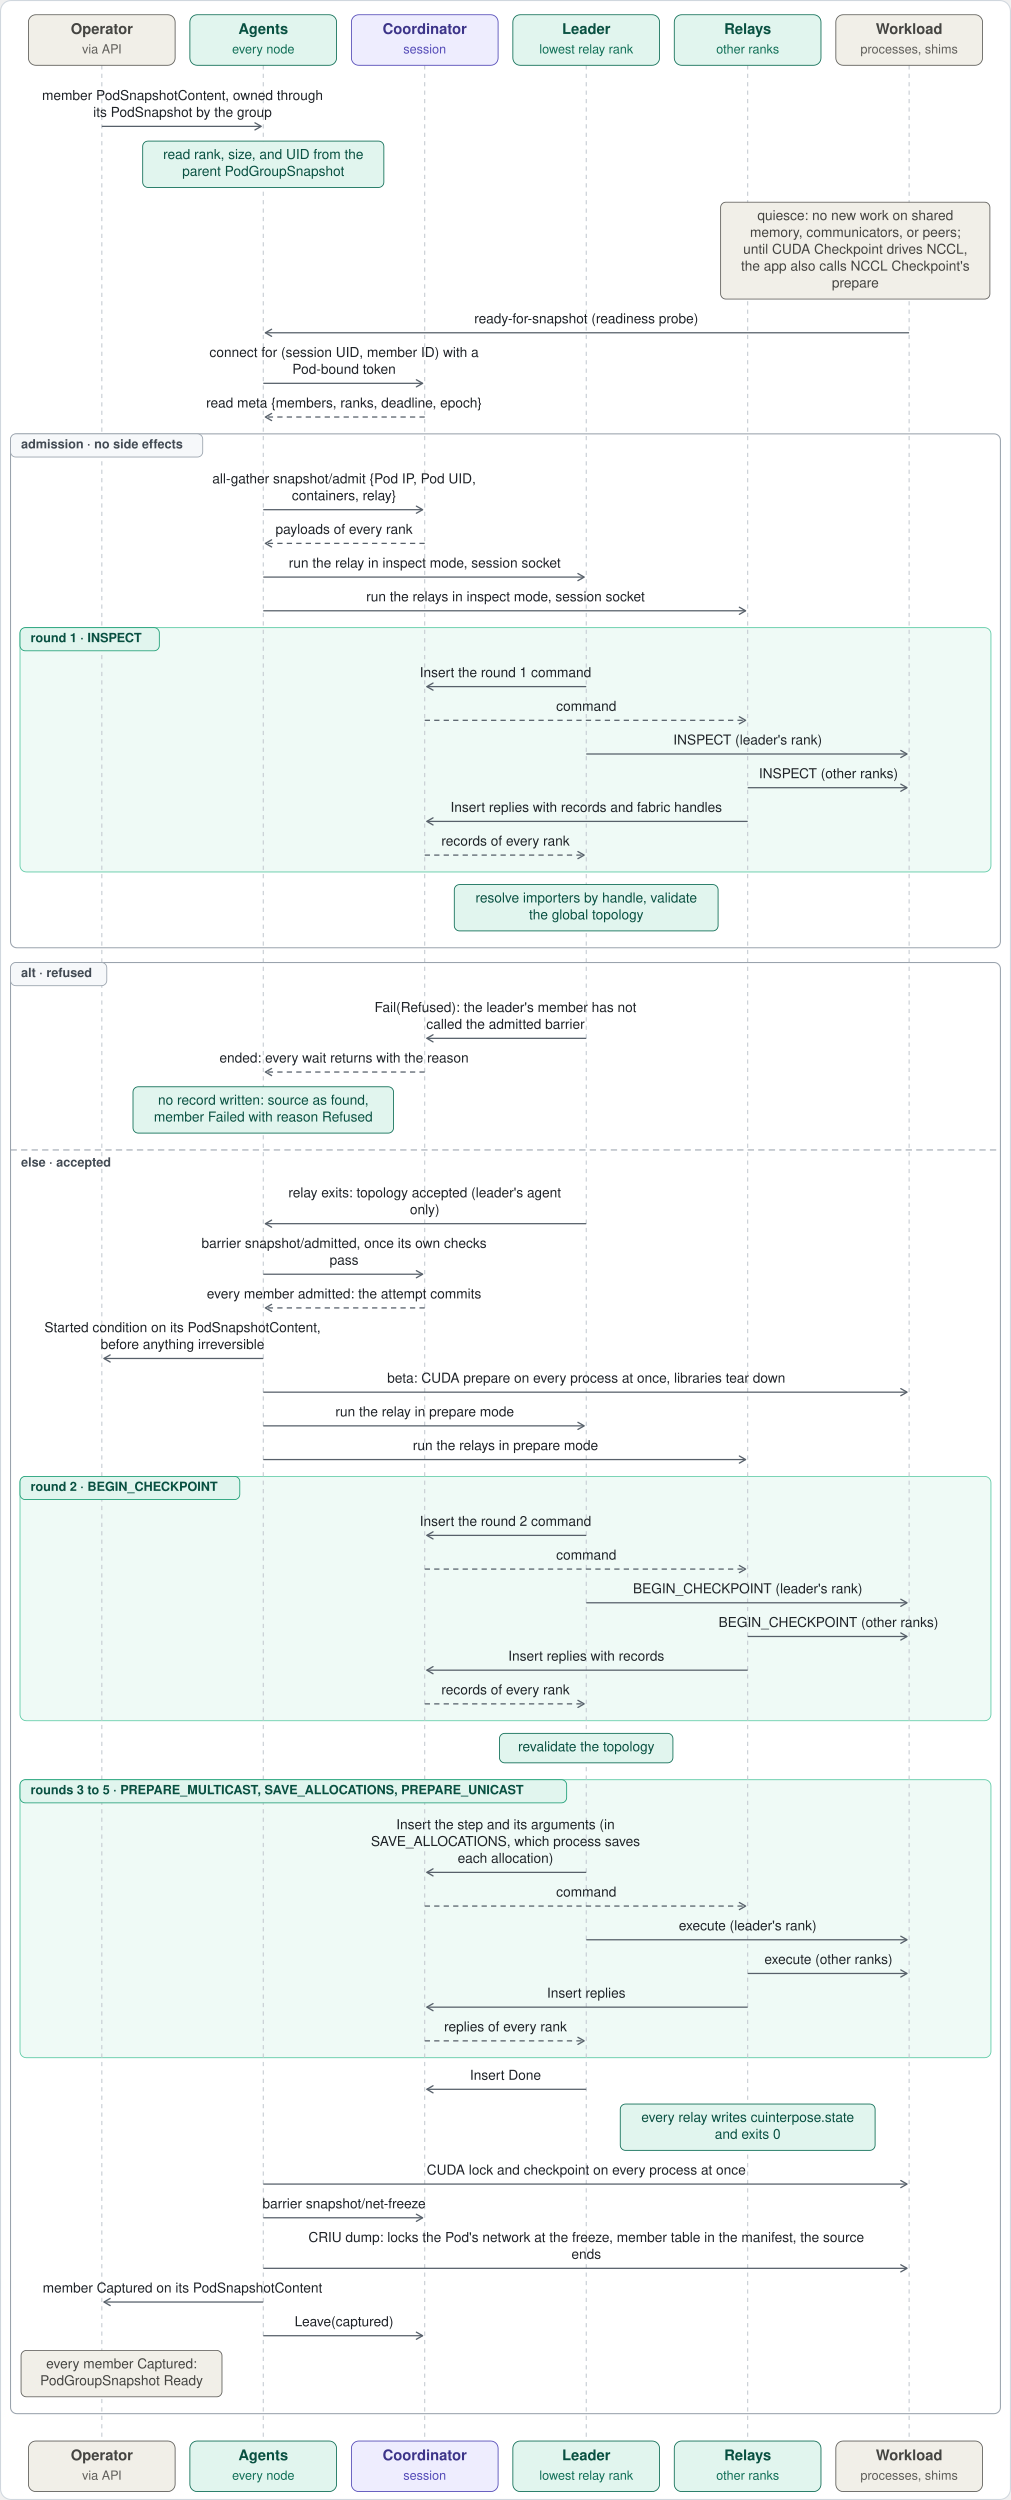
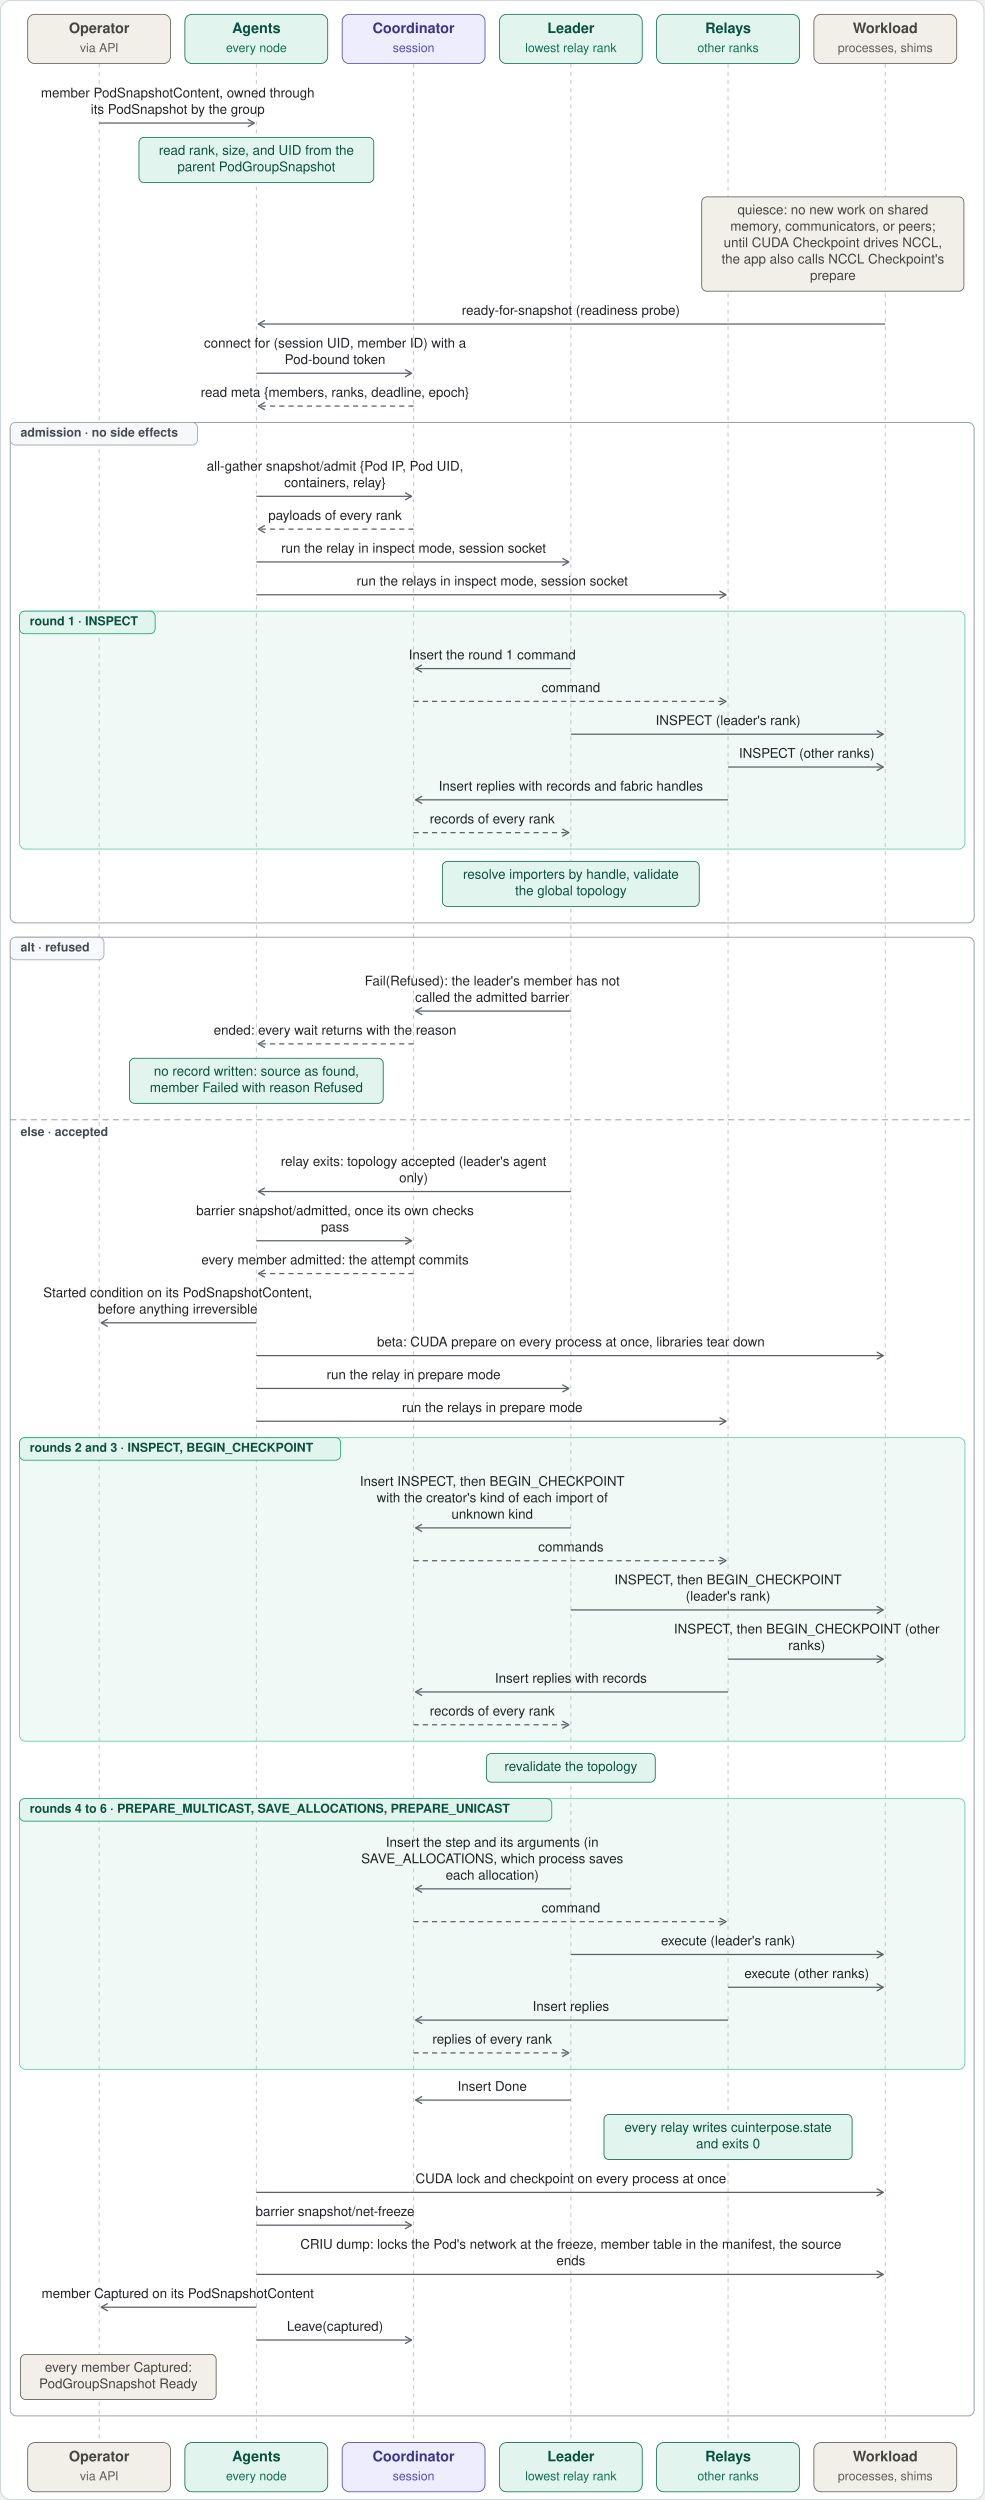
- <svg xmlns="http://www.w3.org/2000/svg" width="960" height="2374" viewBox="0 0 960 2374" role="img" aria-labelledby="title desc">
+ <svg xmlns="http://www.w3.org/2000/svg" width="960" height="2438" viewBox="0 0 960 2438" role="img" aria-labelledby="title desc">
  <style>
text{font-family:Helvetica,Arial,"Liberation Sans",sans-serif}
.bg{fill:#ffffff;stroke:#d0d7de}
.tx{fill:#1f2328}.tm{fill:#59636e}
.life{stroke:#c3c9d0}.arw{stroke:#57606a}.arwp{stroke:#7F77DD}
.ahp{stroke:#57606a;fill:none}.ahpp{stroke:#7F77DD;fill:none}
.frm{stroke:#9aa3ad;fill:none}.tag{fill:#f6f8fa;stroke:#9aa3ad}.tagt{fill:#424a53}
.note{fill:#f6f8fa;stroke:#c3c9d0}.notet{fill:#424a53}
.rnd{fill:#E1F5EE;fill-opacity:.55;stroke:#5DCAA5}.rndtag{fill:#E1F5EE;stroke:#1D9E75}.rndt{fill:#085041}
.cont{fill:none;stroke:#9aa3ad}.neutral{fill:#f6f8fa;stroke:#9aa3ad}
.k-p{fill:#EEEDFE;stroke:#534AB7}.k-p-t{fill:#3C3489}.k-p-s{fill:#534AB7}
.k-t{fill:#E1F5EE;stroke:#0F6E56}.k-t-t{fill:#085041}.k-t-s{fill:#0F6E56}
.k-g{fill:#F1EFE8;stroke:#5F5E5A}.k-g-t{fill:#444441}.k-g-s{fill:#5F5E5A}
.k-a{fill:#FAEEDA;stroke:#854F0B}.k-a-t{fill:#633806}.k-a-s{fill:#854F0B}
.k-r{fill:#FCEBEB;stroke:#A32D2D}.k-r-t{fill:#791F1F}.k-r-s{fill:#A32D2D}
.dot{fill:#1f2328}
@media (prefers-color-scheme: dark){
.bg{fill:#0d1117;stroke:#30363d}
.tx{fill:#e6edf3}.tm{fill:#9198a1}
.life{stroke:#3d444d}.arw{stroke:#9198a1}.ahp{stroke:#9198a1}
.frm{stroke:#57606a}.tag{fill:#151b23;stroke:#57606a}.tagt{fill:#d1d7e0}
.note{fill:#151b23;stroke:#3d444d}.notet{fill:#d1d7e0}
.rnd{fill:#085041;fill-opacity:.35;stroke:#1D9E75}.rndtag{fill:#085041;stroke:#5DCAA5}.rndt{fill:#E1F5EE}
.cont{stroke:#57606a}.neutral{fill:#151b23;stroke:#57606a}
.k-p{fill:#3C3489;stroke:#AFA9EC}.k-p-t{fill:#EEEDFE}.k-p-s{fill:#CECBF6}
.k-t{fill:#085041;stroke:#5DCAA5}.k-t-t{fill:#E1F5EE}.k-t-s{fill:#9FE1CB}
.k-g{fill:#444441;stroke:#B4B2A9}.k-g-t{fill:#F1EFE8}.k-g-s{fill:#D3D1C7}
.k-a{fill:#633806;stroke:#EF9F27}.k-a-t{fill:#FAEEDA}.k-a-s{fill:#FAC775}
.k-r{fill:#791F1F;stroke:#F09595}.k-r-t{fill:#FCEBEB}.k-r-s{fill:#F7C1C1}
.dot{fill:#e6edf3}
}
</style>
  <defs>
    <marker id="ah" viewBox="0 0 10 10" refX="8.5" refY="5" markerWidth="7" markerHeight="7" orient="auto-start-reverse">
      <path class="ahp" d="M1.5 1L8.5 5L1.5 9" stroke-width="1.5" stroke-linecap="round" stroke-linejoin="round" />
    </marker>
    <marker id="ahP" viewBox="0 0 10 10" refX="8.5" refY="5" markerWidth="7" markerHeight="7" orient="auto-start-reverse">
      <path class="ahpp" d="M1.5 1L8.5 5L1.5 9" stroke-width="1.5" stroke-linecap="round" stroke-linejoin="round" />
    </marker>
  </defs>
-   <rect class="bg" x="0.5" y="0.5" width="959" height="2373" rx="10" />
+   <rect class="bg" x="0.5" y="0.5" width="959" height="2437" rx="10" />
  <rect class="rnd" x="19" y="596.0" width="922" height="232.0" rx="6" stroke-width="0.8" />
-   <rect class="rnd" x="19" y="1402.0" width="922" height="232.0" rx="6" stroke-width="0.8" />
-   <rect class="rnd" x="19" y="1690.0" width="922" height="264.0" rx="6" stroke-width="0.8" />
-   <line class="life" x1="96.7" y1="62.0" x2="96.7" y2="2314.0" stroke-width="1" stroke-dasharray="4 4" />
-   <line class="life" x1="250.0" y1="62.0" x2="250.0" y2="2314.0" stroke-width="1" stroke-dasharray="4 4" />
-   <line class="life" x1="403.3" y1="62.0" x2="403.3" y2="2314.0" stroke-width="1" stroke-dasharray="4 4" />
-   <line class="life" x1="556.7" y1="62.0" x2="556.7" y2="2314.0" stroke-width="1" stroke-dasharray="4 4" />
-   <line class="life" x1="710.0" y1="62.0" x2="710.0" y2="2314.0" stroke-width="1" stroke-dasharray="4 4" />
-   <line class="life" x1="863.3" y1="62.0" x2="863.3" y2="2314.0" stroke-width="1" stroke-dasharray="4 4" />
+   <rect class="rnd" x="19" y="1402.0" width="922" height="296.0" rx="6" stroke-width="0.8" />
+   <rect class="rnd" x="19" y="1754.0" width="922" height="264.0" rx="6" stroke-width="0.8" />
+   <line class="life" x1="96.7" y1="62.0" x2="96.7" y2="2378.0" stroke-width="1" stroke-dasharray="4 4" />
+   <line class="life" x1="250.0" y1="62.0" x2="250.0" y2="2378.0" stroke-width="1" stroke-dasharray="4 4" />
+   <line class="life" x1="403.3" y1="62.0" x2="403.3" y2="2378.0" stroke-width="1" stroke-dasharray="4 4" />
+   <line class="life" x1="556.7" y1="62.0" x2="556.7" y2="2378.0" stroke-width="1" stroke-dasharray="4 4" />
+   <line class="life" x1="710.0" y1="62.0" x2="710.0" y2="2378.0" stroke-width="1" stroke-dasharray="4 4" />
+   <line class="life" x1="863.3" y1="62.0" x2="863.3" y2="2378.0" stroke-width="1" stroke-dasharray="4 4" />
  <rect class="rndtag" x="19" y="596.0" width="132.3" height="22" rx="5" stroke-width="0.8" />
  <text x="29.0" y="607.0" class="rndt" font-size="12" font-weight="700" text-anchor="start" dominant-baseline="central">round 1 · INSPECT</text>
  <rect class="frm" x="10" y="412.0" width="940" height="488.0" rx="6" stroke-width="1" />
  <rect class="tag" x="10" y="412.0" width="182.5" height="22" rx="5" stroke-width="0.8" />
  <text x="20.0" y="423.0" class="tagt" font-size="12" font-weight="700" text-anchor="start" dominant-baseline="central">admission · no side effects</text>
-   <rect class="rndtag" x="19" y="1402.0" width="208.7" height="22" rx="5" stroke-width="0.8" />
-   <text x="29.0" y="1413.0" class="rndt" font-size="12" font-weight="700" text-anchor="start" dominant-baseline="central">round 2 · BEGIN_CHECKPOINT</text>
-   <rect class="rndtag" x="19" y="1690.0" width="519.1" height="22" rx="5" stroke-width="0.8" />
-   <text x="29.0" y="1701.0" class="rndt" font-size="12" font-weight="700" text-anchor="start" dominant-baseline="central">rounds 3 to 5 · PREPARE_MULTICAST, SAVE_ALLOCATIONS, PREPARE_UNICAST</text>
-   <rect class="frm" x="10" y="914.0" width="940" height="1378.0" rx="6" stroke-width="1" />
+   <rect class="rndtag" x="19" y="1402.0" width="313.2" height="22" rx="5" stroke-width="0.8" />
+   <text x="29.0" y="1413.0" class="rndt" font-size="12" font-weight="700" text-anchor="start" dominant-baseline="central">rounds 2 and 3 · INSPECT, BEGIN_CHECKPOINT</text>
+   <rect class="rndtag" x="19" y="1754.0" width="519.1" height="22" rx="5" stroke-width="0.8" />
+   <text x="29.0" y="1765.0" class="rndt" font-size="12" font-weight="700" text-anchor="start" dominant-baseline="central">rounds 4 to 6 · PREPARE_MULTICAST, SAVE_ALLOCATIONS, PREPARE_UNICAST</text>
+   <rect class="frm" x="10" y="914.0" width="940" height="1442.0" rx="6" stroke-width="1" />
  <rect class="tag" x="10" y="914.0" width="91.4" height="22" rx="5" stroke-width="0.8" />
  <text x="20.0" y="925.0" class="tagt" font-size="12" font-weight="700" text-anchor="start" dominant-baseline="central">alt · refused</text>
  <line class="frm" x1="10.0" y1="1092.0" x2="950.0" y2="1092.0" stroke-width="1" stroke-dasharray="6 4" />
  <text x="20.0" y="1105.0" class="tagt" font-size="12" font-weight="700" text-anchor="start" dominant-baseline="central">else · accepted</text>
  <text x="173.3" y="92.0" class="tx" font-size="13" font-weight="400" text-anchor="middle" dominant-baseline="central">member PodSnapshotContent, owned through</text>
  <text x="173.3" y="108.0" class="tx" font-size="13" font-weight="400" text-anchor="middle" dominant-baseline="central">its PodSnapshot by the group</text>
  <line class="arw" x1="96.7" y1="120.0" x2="248.0" y2="120.0" stroke-width="1.2" marker-end="url(#ah)" />
  <rect class="k-t" x="135.5" y="134.0" width="229.0" height="44" rx="5" stroke-width="0.8" />
  <text x="250.0" y="148.0" class="k-t-t" font-size="13" font-weight="400" text-anchor="middle" dominant-baseline="central">read rank, size, and UID from the</text>
  <text x="250.0" y="164.0" class="k-t-t" font-size="13" font-weight="400" text-anchor="middle" dominant-baseline="central">parent PodGroupSnapshot</text>
  <rect class="k-g" x="684.3" y="192.0" width="255.7" height="92" rx="5" stroke-width="0.8" />
  <text x="812.2" y="206.0" class="k-g-t" font-size="13" font-weight="400" text-anchor="middle" dominant-baseline="central">quiesce: no new work on shared</text>
  <text x="812.2" y="222.0" class="k-g-t" font-size="13" font-weight="400" text-anchor="middle" dominant-baseline="central">memory, communicators, or peers;</text>
  <text x="812.2" y="238.0" class="k-g-t" font-size="13" font-weight="400" text-anchor="middle" dominant-baseline="central">until CUDA Checkpoint drives NCCL,</text>
  <text x="812.2" y="254.0" class="k-g-t" font-size="13" font-weight="400" text-anchor="middle" dominant-baseline="central">the app also calls NCCL Checkpoint's</text>
  <text x="812.2" y="270.0" class="k-g-t" font-size="13" font-weight="400" text-anchor="middle" dominant-baseline="central">prepare</text>
  <text x="556.7" y="304.0" class="tx" font-size="13" font-weight="400" text-anchor="middle" dominant-baseline="central">ready-for-snapshot (readiness probe)</text>
  <line class="arw" x1="863.3" y1="316.0" x2="252.0" y2="316.0" stroke-width="1.2" marker-end="url(#ah)" />
  <text x="326.7" y="336.0" class="tx" font-size="13" font-weight="400" text-anchor="middle" dominant-baseline="central">connect for (session UID, member ID) with a</text>
  <text x="326.7" y="352.0" class="tx" font-size="13" font-weight="400" text-anchor="middle" dominant-baseline="central">Pod-bound token</text>
  <line class="arw" x1="250.0" y1="364.0" x2="401.3" y2="364.0" stroke-width="1.2" marker-end="url(#ah)" />
  <text x="326.7" y="384.0" class="tx" font-size="13" font-weight="400" text-anchor="middle" dominant-baseline="central">read meta {members, ranks, deadline, epoch}</text>
  <line class="arw" x1="403.3" y1="396.0" x2="252.0" y2="396.0" stroke-width="1.2" stroke-dasharray="5 4" marker-end="url(#ah)" />
  <text x="326.7" y="456.0" class="tx" font-size="13" font-weight="400" text-anchor="middle" dominant-baseline="central">all-gather snapshot/admit {Pod IP, Pod UID,</text>
  <text x="326.7" y="472.0" class="tx" font-size="13" font-weight="400" text-anchor="middle" dominant-baseline="central">containers, relay}</text>
  <line class="arw" x1="250.0" y1="484.0" x2="401.3" y2="484.0" stroke-width="1.2" marker-end="url(#ah)" />
  <text x="326.7" y="504.0" class="tx" font-size="13" font-weight="400" text-anchor="middle" dominant-baseline="central">payloads of every rank</text>
  <line class="arw" x1="403.3" y1="516.0" x2="252.0" y2="516.0" stroke-width="1.2" stroke-dasharray="5 4" marker-end="url(#ah)" />
  <text x="403.3" y="536.0" class="tx" font-size="13" font-weight="400" text-anchor="middle" dominant-baseline="central">run the relay in inspect mode, session socket</text>
  <line class="arw" x1="250.0" y1="548.0" x2="554.7" y2="548.0" stroke-width="1.2" marker-end="url(#ah)" />
  <text x="480.0" y="568.0" class="tx" font-size="13" font-weight="400" text-anchor="middle" dominant-baseline="central">run the relays in inspect mode, session socket</text>
  <line class="arw" x1="250.0" y1="580.0" x2="708.0" y2="580.0" stroke-width="1.2" marker-end="url(#ah)" />
  <text x="480.0" y="640.0" class="tx" font-size="13" font-weight="400" text-anchor="middle" dominant-baseline="central">Insert the round 1 command</text>
  <line class="arw" x1="556.7" y1="652.0" x2="405.3" y2="652.0" stroke-width="1.2" marker-end="url(#ah)" />
  <text x="556.7" y="672.0" class="tx" font-size="13" font-weight="400" text-anchor="middle" dominant-baseline="central">command</text>
  <line class="arw" x1="403.3" y1="684.0" x2="708.0" y2="684.0" stroke-width="1.2" stroke-dasharray="5 4" marker-end="url(#ah)" />
  <text x="710.0" y="704.0" class="tx" font-size="13" font-weight="400" text-anchor="middle" dominant-baseline="central">INSPECT (leader's rank)</text>
  <line class="arw" x1="556.7" y1="716.0" x2="861.3" y2="716.0" stroke-width="1.2" marker-end="url(#ah)" />
  <text x="786.7" y="736.0" class="tx" font-size="13" font-weight="400" text-anchor="middle" dominant-baseline="central">INSPECT (other ranks)</text>
  <line class="arw" x1="710.0" y1="748.0" x2="861.3" y2="748.0" stroke-width="1.2" marker-end="url(#ah)" />
  <text x="556.7" y="768.0" class="tx" font-size="13" font-weight="400" text-anchor="middle" dominant-baseline="central">Insert replies with records and fabric handles</text>
  <line class="arw" x1="710.0" y1="780.0" x2="405.3" y2="780.0" stroke-width="1.2" marker-end="url(#ah)" />
  <text x="480.0" y="800.0" class="tx" font-size="13" font-weight="400" text-anchor="middle" dominant-baseline="central">records of every rank</text>
  <line class="arw" x1="403.3" y1="812.0" x2="554.7" y2="812.0" stroke-width="1.2" stroke-dasharray="5 4" marker-end="url(#ah)" />
  <rect class="k-t" x="431.4" y="840.0" width="250.5" height="44" rx="5" stroke-width="0.8" />
  <text x="556.7" y="854.0" class="k-t-t" font-size="13" font-weight="400" text-anchor="middle" dominant-baseline="central">resolve importers by handle, validate</text>
  <text x="556.7" y="870.0" class="k-t-t" font-size="13" font-weight="400" text-anchor="middle" dominant-baseline="central">the global topology</text>
  <text x="480.0" y="958.0" class="tx" font-size="13" font-weight="400" text-anchor="middle" dominant-baseline="central">Fail(Refused): the leader's member has not</text>
  <text x="480.0" y="974.0" class="tx" font-size="13" font-weight="400" text-anchor="middle" dominant-baseline="central">called the admitted barrier</text>
  <line class="arw" x1="556.7" y1="986.0" x2="405.3" y2="986.0" stroke-width="1.2" marker-end="url(#ah)" />
  <text x="326.7" y="1006.0" class="tx" font-size="13" font-weight="400" text-anchor="middle" dominant-baseline="central">ended: every wait returns with the reason</text>
  <line class="arw" x1="403.3" y1="1018.0" x2="252.0" y2="1018.0" stroke-width="1.2" stroke-dasharray="5 4" marker-end="url(#ah)" />
  <rect class="k-t" x="126.3" y="1032.0" width="247.4" height="44" rx="5" stroke-width="0.8" />
  <text x="250.0" y="1046.0" class="k-t-t" font-size="13" font-weight="400" text-anchor="middle" dominant-baseline="central">no record written: source as found,</text>
  <text x="250.0" y="1062.0" class="k-t-t" font-size="13" font-weight="400" text-anchor="middle" dominant-baseline="central">member Failed with reason Refused</text>
  <text x="403.3" y="1134.0" class="tx" font-size="13" font-weight="400" text-anchor="middle" dominant-baseline="central">relay exits: topology accepted (leader's agent</text>
  <text x="403.3" y="1150.0" class="tx" font-size="13" font-weight="400" text-anchor="middle" dominant-baseline="central">only)</text>
  <line class="arw" x1="556.7" y1="1162.0" x2="252.0" y2="1162.0" stroke-width="1.2" marker-end="url(#ah)" />
  <text x="326.7" y="1182.0" class="tx" font-size="13" font-weight="400" text-anchor="middle" dominant-baseline="central">barrier snapshot/admitted, once its own checks</text>
  <text x="326.7" y="1198.0" class="tx" font-size="13" font-weight="400" text-anchor="middle" dominant-baseline="central">pass</text>
  <line class="arw" x1="250.0" y1="1210.0" x2="401.3" y2="1210.0" stroke-width="1.2" marker-end="url(#ah)" />
  <text x="326.7" y="1230.0" class="tx" font-size="13" font-weight="400" text-anchor="middle" dominant-baseline="central">every member admitted: the attempt commits</text>
  <line class="arw" x1="403.3" y1="1242.0" x2="252.0" y2="1242.0" stroke-width="1.2" stroke-dasharray="5 4" marker-end="url(#ah)" />
  <text x="173.3" y="1262.0" class="tx" font-size="13" font-weight="400" text-anchor="middle" dominant-baseline="central">Started condition on its PodSnapshotContent,</text>
  <text x="173.3" y="1278.0" class="tx" font-size="13" font-weight="400" text-anchor="middle" dominant-baseline="central">before anything irreversible</text>
  <line class="arw" x1="250.0" y1="1290.0" x2="98.7" y2="1290.0" stroke-width="1.2" marker-end="url(#ah)" />
  <text x="556.7" y="1310.0" class="tx" font-size="13" font-weight="400" text-anchor="middle" dominant-baseline="central">beta: CUDA prepare on every process at once, libraries tear down</text>
  <line class="arw" x1="250.0" y1="1322.0" x2="861.3" y2="1322.0" stroke-width="1.2" marker-end="url(#ah)" />
  <text x="403.3" y="1342.0" class="tx" font-size="13" font-weight="400" text-anchor="middle" dominant-baseline="central">run the relay in prepare mode</text>
  <line class="arw" x1="250.0" y1="1354.0" x2="554.7" y2="1354.0" stroke-width="1.2" marker-end="url(#ah)" />
  <text x="480.0" y="1374.0" class="tx" font-size="13" font-weight="400" text-anchor="middle" dominant-baseline="central">run the relays in prepare mode</text>
  <line class="arw" x1="250.0" y1="1386.0" x2="708.0" y2="1386.0" stroke-width="1.2" marker-end="url(#ah)" />
-   <text x="480.0" y="1446.0" class="tx" font-size="13" font-weight="400" text-anchor="middle" dominant-baseline="central">Insert the round 2 command</text>
-   <line class="arw" x1="556.7" y1="1458.0" x2="405.3" y2="1458.0" stroke-width="1.2" marker-end="url(#ah)" />
-   <text x="556.7" y="1478.0" class="tx" font-size="13" font-weight="400" text-anchor="middle" dominant-baseline="central">command</text>
-   <line class="arw" x1="403.3" y1="1490.0" x2="708.0" y2="1490.0" stroke-width="1.2" stroke-dasharray="5 4" marker-end="url(#ah)" />
-   <text x="710.0" y="1510.0" class="tx" font-size="13" font-weight="400" text-anchor="middle" dominant-baseline="central">BEGIN_CHECKPOINT (leader's rank)</text>
-   <line class="arw" x1="556.7" y1="1522.0" x2="861.3" y2="1522.0" stroke-width="1.2" marker-end="url(#ah)" />
-   <text x="786.7" y="1542.0" class="tx" font-size="13" font-weight="400" text-anchor="middle" dominant-baseline="central">BEGIN_CHECKPOINT (other ranks)</text>
-   <line class="arw" x1="710.0" y1="1554.0" x2="861.3" y2="1554.0" stroke-width="1.2" marker-end="url(#ah)" />
-   <text x="556.7" y="1574.0" class="tx" font-size="13" font-weight="400" text-anchor="middle" dominant-baseline="central">Insert replies with records</text>
-   <line class="arw" x1="710.0" y1="1586.0" x2="405.3" y2="1586.0" stroke-width="1.2" marker-end="url(#ah)" />
-   <text x="480.0" y="1606.0" class="tx" font-size="13" font-weight="400" text-anchor="middle" dominant-baseline="central">records of every rank</text>
-   <line class="arw" x1="403.3" y1="1618.0" x2="554.7" y2="1618.0" stroke-width="1.2" stroke-dasharray="5 4" marker-end="url(#ah)" />
-   <rect class="k-t" x="474.3" y="1646.0" width="164.7" height="28" rx="5" stroke-width="0.8" />
-   <text x="556.7" y="1660.0" class="k-t-t" font-size="13" font-weight="400" text-anchor="middle" dominant-baseline="central">revalidate the topology</text>
-   <text x="480.0" y="1734.0" class="tx" font-size="13" font-weight="400" text-anchor="middle" dominant-baseline="central">Insert the step and its arguments (in</text>
-   <text x="480.0" y="1750.0" class="tx" font-size="13" font-weight="400" text-anchor="middle" dominant-baseline="central">SAVE_ALLOCATIONS, which process saves</text>
-   <text x="480.0" y="1766.0" class="tx" font-size="13" font-weight="400" text-anchor="middle" dominant-baseline="central">each allocation)</text>
-   <line class="arw" x1="556.7" y1="1778.0" x2="405.3" y2="1778.0" stroke-width="1.2" marker-end="url(#ah)" />
-   <text x="556.7" y="1798.0" class="tx" font-size="13" font-weight="400" text-anchor="middle" dominant-baseline="central">command</text>
-   <line class="arw" x1="403.3" y1="1810.0" x2="708.0" y2="1810.0" stroke-width="1.2" stroke-dasharray="5 4" marker-end="url(#ah)" />
-   <text x="710.0" y="1830.0" class="tx" font-size="13" font-weight="400" text-anchor="middle" dominant-baseline="central">execute (leader's rank)</text>
-   <line class="arw" x1="556.7" y1="1842.0" x2="861.3" y2="1842.0" stroke-width="1.2" marker-end="url(#ah)" />
-   <text x="786.7" y="1862.0" class="tx" font-size="13" font-weight="400" text-anchor="middle" dominant-baseline="central">execute (other ranks)</text>
-   <line class="arw" x1="710.0" y1="1874.0" x2="861.3" y2="1874.0" stroke-width="1.2" marker-end="url(#ah)" />
-   <text x="556.7" y="1894.0" class="tx" font-size="13" font-weight="400" text-anchor="middle" dominant-baseline="central">Insert replies</text>
-   <line class="arw" x1="710.0" y1="1906.0" x2="405.3" y2="1906.0" stroke-width="1.2" marker-end="url(#ah)" />
-   <text x="480.0" y="1926.0" class="tx" font-size="13" font-weight="400" text-anchor="middle" dominant-baseline="central">replies of every rank</text>
-   <line class="arw" x1="403.3" y1="1938.0" x2="554.7" y2="1938.0" stroke-width="1.2" stroke-dasharray="5 4" marker-end="url(#ah)" />
-   <text x="480.0" y="1972.0" class="tx" font-size="13" font-weight="400" text-anchor="middle" dominant-baseline="central">Insert Done</text>
-   <line class="arw" x1="556.7" y1="1984.0" x2="405.3" y2="1984.0" stroke-width="1.2" marker-end="url(#ah)" />
-   <rect class="k-t" x="589.0" y="1998.0" width="242.0" height="44" rx="5" stroke-width="0.8" />
-   <text x="710.0" y="2012.0" class="k-t-t" font-size="13" font-weight="400" text-anchor="middle" dominant-baseline="central">every relay writes cuinterpose.state</text>
-   <text x="710.0" y="2028.0" class="k-t-t" font-size="13" font-weight="400" text-anchor="middle" dominant-baseline="central">and exits 0</text>
-   <text x="556.7" y="2062.0" class="tx" font-size="13" font-weight="400" text-anchor="middle" dominant-baseline="central">CUDA lock and checkpoint on every process at once</text>
-   <line class="arw" x1="250.0" y1="2074.0" x2="861.3" y2="2074.0" stroke-width="1.2" marker-end="url(#ah)" />
-   <text x="326.7" y="2094.0" class="tx" font-size="13" font-weight="400" text-anchor="middle" dominant-baseline="central">barrier snapshot/net-freeze</text>
-   <line class="arw" x1="250.0" y1="2106.0" x2="401.3" y2="2106.0" stroke-width="1.2" marker-end="url(#ah)" />
-   <text x="556.7" y="2126.0" class="tx" font-size="13" font-weight="400" text-anchor="middle" dominant-baseline="central">CRIU dump: locks the Pod's network at the freeze, member table in the manifest, the source</text>
-   <text x="556.7" y="2142.0" class="tx" font-size="13" font-weight="400" text-anchor="middle" dominant-baseline="central">ends</text>
-   <line class="arw" x1="250.0" y1="2154.0" x2="861.3" y2="2154.0" stroke-width="1.2" marker-end="url(#ah)" />
-   <text x="173.3" y="2174.0" class="tx" font-size="13" font-weight="400" text-anchor="middle" dominant-baseline="central">member Captured on its PodSnapshotContent</text>
-   <line class="arw" x1="250.0" y1="2186.0" x2="98.7" y2="2186.0" stroke-width="1.2" marker-end="url(#ah)" />
-   <text x="326.7" y="2206.0" class="tx" font-size="13" font-weight="400" text-anchor="middle" dominant-baseline="central">Leave(captured)</text>
-   <line class="arw" x1="250.0" y1="2218.0" x2="401.3" y2="2218.0" stroke-width="1.2" marker-end="url(#ah)" />
-   <rect class="k-g" x="20.0" y="2232.0" width="190.8" height="44" rx="5" stroke-width="0.8" />
-   <text x="115.4" y="2246.0" class="k-g-t" font-size="13" font-weight="400" text-anchor="middle" dominant-baseline="central">every member Captured:</text>
-   <text x="115.4" y="2262.0" class="k-g-t" font-size="13" font-weight="400" text-anchor="middle" dominant-baseline="central">PodGroupSnapshot Ready</text>
+   <text x="480.0" y="1446.0" class="tx" font-size="13" font-weight="400" text-anchor="middle" dominant-baseline="central">Insert INSPECT, then BEGIN_CHECKPOINT</text>
+   <text x="480.0" y="1462.0" class="tx" font-size="13" font-weight="400" text-anchor="middle" dominant-baseline="central">with the creator's kind of each import of</text>
+   <text x="480.0" y="1478.0" class="tx" font-size="13" font-weight="400" text-anchor="middle" dominant-baseline="central">unknown kind</text>
+   <line class="arw" x1="556.7" y1="1490.0" x2="405.3" y2="1490.0" stroke-width="1.2" marker-end="url(#ah)" />
+   <text x="556.7" y="1510.0" class="tx" font-size="13" font-weight="400" text-anchor="middle" dominant-baseline="central">commands</text>
+   <line class="arw" x1="403.3" y1="1522.0" x2="708.0" y2="1522.0" stroke-width="1.2" stroke-dasharray="5 4" marker-end="url(#ah)" />
+   <text x="710.0" y="1542.0" class="tx" font-size="13" font-weight="400" text-anchor="middle" dominant-baseline="central">INSPECT, then BEGIN_CHECKPOINT</text>
+   <text x="710.0" y="1558.0" class="tx" font-size="13" font-weight="400" text-anchor="middle" dominant-baseline="central">(leader's rank)</text>
+   <line class="arw" x1="556.7" y1="1570.0" x2="861.3" y2="1570.0" stroke-width="1.2" marker-end="url(#ah)" />
+   <text x="786.7" y="1590.0" class="tx" font-size="13" font-weight="400" text-anchor="middle" dominant-baseline="central">INSPECT, then BEGIN_CHECKPOINT (other</text>
+   <text x="786.7" y="1606.0" class="tx" font-size="13" font-weight="400" text-anchor="middle" dominant-baseline="central">ranks)</text>
+   <line class="arw" x1="710.0" y1="1618.0" x2="861.3" y2="1618.0" stroke-width="1.2" marker-end="url(#ah)" />
+   <text x="556.7" y="1638.0" class="tx" font-size="13" font-weight="400" text-anchor="middle" dominant-baseline="central">Insert replies with records</text>
+   <line class="arw" x1="710.0" y1="1650.0" x2="405.3" y2="1650.0" stroke-width="1.2" marker-end="url(#ah)" />
+   <text x="480.0" y="1670.0" class="tx" font-size="13" font-weight="400" text-anchor="middle" dominant-baseline="central">records of every rank</text>
+   <line class="arw" x1="403.3" y1="1682.0" x2="554.7" y2="1682.0" stroke-width="1.2" stroke-dasharray="5 4" marker-end="url(#ah)" />
+   <rect class="k-t" x="474.3" y="1710.0" width="164.7" height="28" rx="5" stroke-width="0.8" />
+   <text x="556.7" y="1724.0" class="k-t-t" font-size="13" font-weight="400" text-anchor="middle" dominant-baseline="central">revalidate the topology</text>
+   <text x="480.0" y="1798.0" class="tx" font-size="13" font-weight="400" text-anchor="middle" dominant-baseline="central">Insert the step and its arguments (in</text>
+   <text x="480.0" y="1814.0" class="tx" font-size="13" font-weight="400" text-anchor="middle" dominant-baseline="central">SAVE_ALLOCATIONS, which process saves</text>
+   <text x="480.0" y="1830.0" class="tx" font-size="13" font-weight="400" text-anchor="middle" dominant-baseline="central">each allocation)</text>
+   <line class="arw" x1="556.7" y1="1842.0" x2="405.3" y2="1842.0" stroke-width="1.2" marker-end="url(#ah)" />
+   <text x="556.7" y="1862.0" class="tx" font-size="13" font-weight="400" text-anchor="middle" dominant-baseline="central">command</text>
+   <line class="arw" x1="403.3" y1="1874.0" x2="708.0" y2="1874.0" stroke-width="1.2" stroke-dasharray="5 4" marker-end="url(#ah)" />
+   <text x="710.0" y="1894.0" class="tx" font-size="13" font-weight="400" text-anchor="middle" dominant-baseline="central">execute (leader's rank)</text>
+   <line class="arw" x1="556.7" y1="1906.0" x2="861.3" y2="1906.0" stroke-width="1.2" marker-end="url(#ah)" />
+   <text x="786.7" y="1926.0" class="tx" font-size="13" font-weight="400" text-anchor="middle" dominant-baseline="central">execute (other ranks)</text>
+   <line class="arw" x1="710.0" y1="1938.0" x2="861.3" y2="1938.0" stroke-width="1.2" marker-end="url(#ah)" />
+   <text x="556.7" y="1958.0" class="tx" font-size="13" font-weight="400" text-anchor="middle" dominant-baseline="central">Insert replies</text>
+   <line class="arw" x1="710.0" y1="1970.0" x2="405.3" y2="1970.0" stroke-width="1.2" marker-end="url(#ah)" />
+   <text x="480.0" y="1990.0" class="tx" font-size="13" font-weight="400" text-anchor="middle" dominant-baseline="central">replies of every rank</text>
+   <line class="arw" x1="403.3" y1="2002.0" x2="554.7" y2="2002.0" stroke-width="1.2" stroke-dasharray="5 4" marker-end="url(#ah)" />
+   <text x="480.0" y="2036.0" class="tx" font-size="13" font-weight="400" text-anchor="middle" dominant-baseline="central">Insert Done</text>
+   <line class="arw" x1="556.7" y1="2048.0" x2="405.3" y2="2048.0" stroke-width="1.2" marker-end="url(#ah)" />
+   <rect class="k-t" x="589.0" y="2062.0" width="242.0" height="44" rx="5" stroke-width="0.8" />
+   <text x="710.0" y="2076.0" class="k-t-t" font-size="13" font-weight="400" text-anchor="middle" dominant-baseline="central">every relay writes cuinterpose.state</text>
+   <text x="710.0" y="2092.0" class="k-t-t" font-size="13" font-weight="400" text-anchor="middle" dominant-baseline="central">and exits 0</text>
+   <text x="556.7" y="2126.0" class="tx" font-size="13" font-weight="400" text-anchor="middle" dominant-baseline="central">CUDA lock and checkpoint on every process at once</text>
+   <line class="arw" x1="250.0" y1="2138.0" x2="861.3" y2="2138.0" stroke-width="1.2" marker-end="url(#ah)" />
+   <text x="326.7" y="2158.0" class="tx" font-size="13" font-weight="400" text-anchor="middle" dominant-baseline="central">barrier snapshot/net-freeze</text>
+   <line class="arw" x1="250.0" y1="2170.0" x2="401.3" y2="2170.0" stroke-width="1.2" marker-end="url(#ah)" />
+   <text x="556.7" y="2190.0" class="tx" font-size="13" font-weight="400" text-anchor="middle" dominant-baseline="central">CRIU dump: locks the Pod's network at the freeze, member table in the manifest, the source</text>
+   <text x="556.7" y="2206.0" class="tx" font-size="13" font-weight="400" text-anchor="middle" dominant-baseline="central">ends</text>
+   <line class="arw" x1="250.0" y1="2218.0" x2="861.3" y2="2218.0" stroke-width="1.2" marker-end="url(#ah)" />
+   <text x="173.3" y="2238.0" class="tx" font-size="13" font-weight="400" text-anchor="middle" dominant-baseline="central">member Captured on its PodSnapshotContent</text>
+   <line class="arw" x1="250.0" y1="2250.0" x2="98.7" y2="2250.0" stroke-width="1.2" marker-end="url(#ah)" />
+   <text x="326.7" y="2270.0" class="tx" font-size="13" font-weight="400" text-anchor="middle" dominant-baseline="central">Leave(captured)</text>
+   <line class="arw" x1="250.0" y1="2282.0" x2="401.3" y2="2282.0" stroke-width="1.2" marker-end="url(#ah)" />
+   <rect class="k-g" x="20.0" y="2296.0" width="190.8" height="44" rx="5" stroke-width="0.8" />
+   <text x="115.4" y="2310.0" class="k-g-t" font-size="13" font-weight="400" text-anchor="middle" dominant-baseline="central">every member Captured:</text>
+   <text x="115.4" y="2326.0" class="k-g-t" font-size="13" font-weight="400" text-anchor="middle" dominant-baseline="central">PodGroupSnapshot Ready</text>
  <rect class="k-g" x="27.0" y="14.0" width="139.3" height="48.0" rx="7" stroke-width="0.8" />
  <text x="96.7" y="29.0" class="k-g-t" font-size="14" font-weight="700" text-anchor="middle" dominant-baseline="central">Operator</text>
  <text x="96.7" y="48.0" class="k-g-s" font-size="12" font-weight="400" text-anchor="middle" dominant-baseline="central">via API</text>
-   <rect class="k-g" x="27.0" y="2318.0" width="139.3" height="48.0" rx="7" stroke-width="0.8" />
-   <text x="96.7" y="2333.0" class="k-g-t" font-size="14" font-weight="700" text-anchor="middle" dominant-baseline="central">Operator</text>
-   <text x="96.7" y="2352.0" class="k-g-s" font-size="12" font-weight="400" text-anchor="middle" dominant-baseline="central">via API</text>
+   <rect class="k-g" x="27.0" y="2382.0" width="139.3" height="48.0" rx="7" stroke-width="0.8" />
+   <text x="96.7" y="2397.0" class="k-g-t" font-size="14" font-weight="700" text-anchor="middle" dominant-baseline="central">Operator</text>
+   <text x="96.7" y="2416.0" class="k-g-s" font-size="12" font-weight="400" text-anchor="middle" dominant-baseline="central">via API</text>
  <rect class="k-t" x="180.3" y="14.0" width="139.3" height="48.0" rx="7" stroke-width="0.8" />
  <text x="250.0" y="29.0" class="k-t-t" font-size="14" font-weight="700" text-anchor="middle" dominant-baseline="central">Agents</text>
  <text x="250.0" y="48.0" class="k-t-s" font-size="12" font-weight="400" text-anchor="middle" dominant-baseline="central">every node</text>
-   <rect class="k-t" x="180.3" y="2318.0" width="139.3" height="48.0" rx="7" stroke-width="0.8" />
-   <text x="250.0" y="2333.0" class="k-t-t" font-size="14" font-weight="700" text-anchor="middle" dominant-baseline="central">Agents</text>
-   <text x="250.0" y="2352.0" class="k-t-s" font-size="12" font-weight="400" text-anchor="middle" dominant-baseline="central">every node</text>
+   <rect class="k-t" x="180.3" y="2382.0" width="139.3" height="48.0" rx="7" stroke-width="0.8" />
+   <text x="250.0" y="2397.0" class="k-t-t" font-size="14" font-weight="700" text-anchor="middle" dominant-baseline="central">Agents</text>
+   <text x="250.0" y="2416.0" class="k-t-s" font-size="12" font-weight="400" text-anchor="middle" dominant-baseline="central">every node</text>
  <rect class="k-p" x="333.7" y="14.0" width="139.3" height="48.0" rx="7" stroke-width="0.8" />
  <text x="403.3" y="29.0" class="k-p-t" font-size="14" font-weight="700" text-anchor="middle" dominant-baseline="central">Coordinator</text>
  <text x="403.3" y="48.0" class="k-p-s" font-size="12" font-weight="400" text-anchor="middle" dominant-baseline="central">session</text>
-   <rect class="k-p" x="333.7" y="2318.0" width="139.3" height="48.0" rx="7" stroke-width="0.8" />
-   <text x="403.3" y="2333.0" class="k-p-t" font-size="14" font-weight="700" text-anchor="middle" dominant-baseline="central">Coordinator</text>
-   <text x="403.3" y="2352.0" class="k-p-s" font-size="12" font-weight="400" text-anchor="middle" dominant-baseline="central">session</text>
+   <rect class="k-p" x="333.7" y="2382.0" width="139.3" height="48.0" rx="7" stroke-width="0.8" />
+   <text x="403.3" y="2397.0" class="k-p-t" font-size="14" font-weight="700" text-anchor="middle" dominant-baseline="central">Coordinator</text>
+   <text x="403.3" y="2416.0" class="k-p-s" font-size="12" font-weight="400" text-anchor="middle" dominant-baseline="central">session</text>
  <rect class="k-t" x="487.0" y="14.0" width="139.3" height="48.0" rx="7" stroke-width="0.8" />
  <text x="556.7" y="29.0" class="k-t-t" font-size="14" font-weight="700" text-anchor="middle" dominant-baseline="central">Leader</text>
  <text x="556.7" y="48.0" class="k-t-s" font-size="12" font-weight="400" text-anchor="middle" dominant-baseline="central">lowest relay rank</text>
-   <rect class="k-t" x="487.0" y="2318.0" width="139.3" height="48.0" rx="7" stroke-width="0.8" />
-   <text x="556.7" y="2333.0" class="k-t-t" font-size="14" font-weight="700" text-anchor="middle" dominant-baseline="central">Leader</text>
-   <text x="556.7" y="2352.0" class="k-t-s" font-size="12" font-weight="400" text-anchor="middle" dominant-baseline="central">lowest relay rank</text>
+   <rect class="k-t" x="487.0" y="2382.0" width="139.3" height="48.0" rx="7" stroke-width="0.8" />
+   <text x="556.7" y="2397.0" class="k-t-t" font-size="14" font-weight="700" text-anchor="middle" dominant-baseline="central">Leader</text>
+   <text x="556.7" y="2416.0" class="k-t-s" font-size="12" font-weight="400" text-anchor="middle" dominant-baseline="central">lowest relay rank</text>
  <rect class="k-t" x="640.3" y="14.0" width="139.3" height="48.0" rx="7" stroke-width="0.8" />
  <text x="710.0" y="29.0" class="k-t-t" font-size="14" font-weight="700" text-anchor="middle" dominant-baseline="central">Relays</text>
  <text x="710.0" y="48.0" class="k-t-s" font-size="12" font-weight="400" text-anchor="middle" dominant-baseline="central">other ranks</text>
-   <rect class="k-t" x="640.3" y="2318.0" width="139.3" height="48.0" rx="7" stroke-width="0.8" />
-   <text x="710.0" y="2333.0" class="k-t-t" font-size="14" font-weight="700" text-anchor="middle" dominant-baseline="central">Relays</text>
-   <text x="710.0" y="2352.0" class="k-t-s" font-size="12" font-weight="400" text-anchor="middle" dominant-baseline="central">other ranks</text>
+   <rect class="k-t" x="640.3" y="2382.0" width="139.3" height="48.0" rx="7" stroke-width="0.8" />
+   <text x="710.0" y="2397.0" class="k-t-t" font-size="14" font-weight="700" text-anchor="middle" dominant-baseline="central">Relays</text>
+   <text x="710.0" y="2416.0" class="k-t-s" font-size="12" font-weight="400" text-anchor="middle" dominant-baseline="central">other ranks</text>
  <rect class="k-g" x="793.7" y="14.0" width="139.3" height="48.0" rx="7" stroke-width="0.8" />
  <text x="863.3" y="29.0" class="k-g-t" font-size="14" font-weight="700" text-anchor="middle" dominant-baseline="central">Workload</text>
  <text x="863.3" y="48.0" class="k-g-s" font-size="12" font-weight="400" text-anchor="middle" dominant-baseline="central">processes, shims</text>
-   <rect class="k-g" x="793.7" y="2318.0" width="139.3" height="48.0" rx="7" stroke-width="0.8" />
-   <text x="863.3" y="2333.0" class="k-g-t" font-size="14" font-weight="700" text-anchor="middle" dominant-baseline="central">Workload</text>
-   <text x="863.3" y="2352.0" class="k-g-s" font-size="12" font-weight="400" text-anchor="middle" dominant-baseline="central">processes, shims</text>
+   <rect class="k-g" x="793.7" y="2382.0" width="139.3" height="48.0" rx="7" stroke-width="0.8" />
+   <text x="863.3" y="2397.0" class="k-g-t" font-size="14" font-weight="700" text-anchor="middle" dominant-baseline="central">Workload</text>
+   <text x="863.3" y="2416.0" class="k-g-s" font-size="12" font-weight="400" text-anchor="middle" dominant-baseline="central">processes, shims</text>
</svg>
